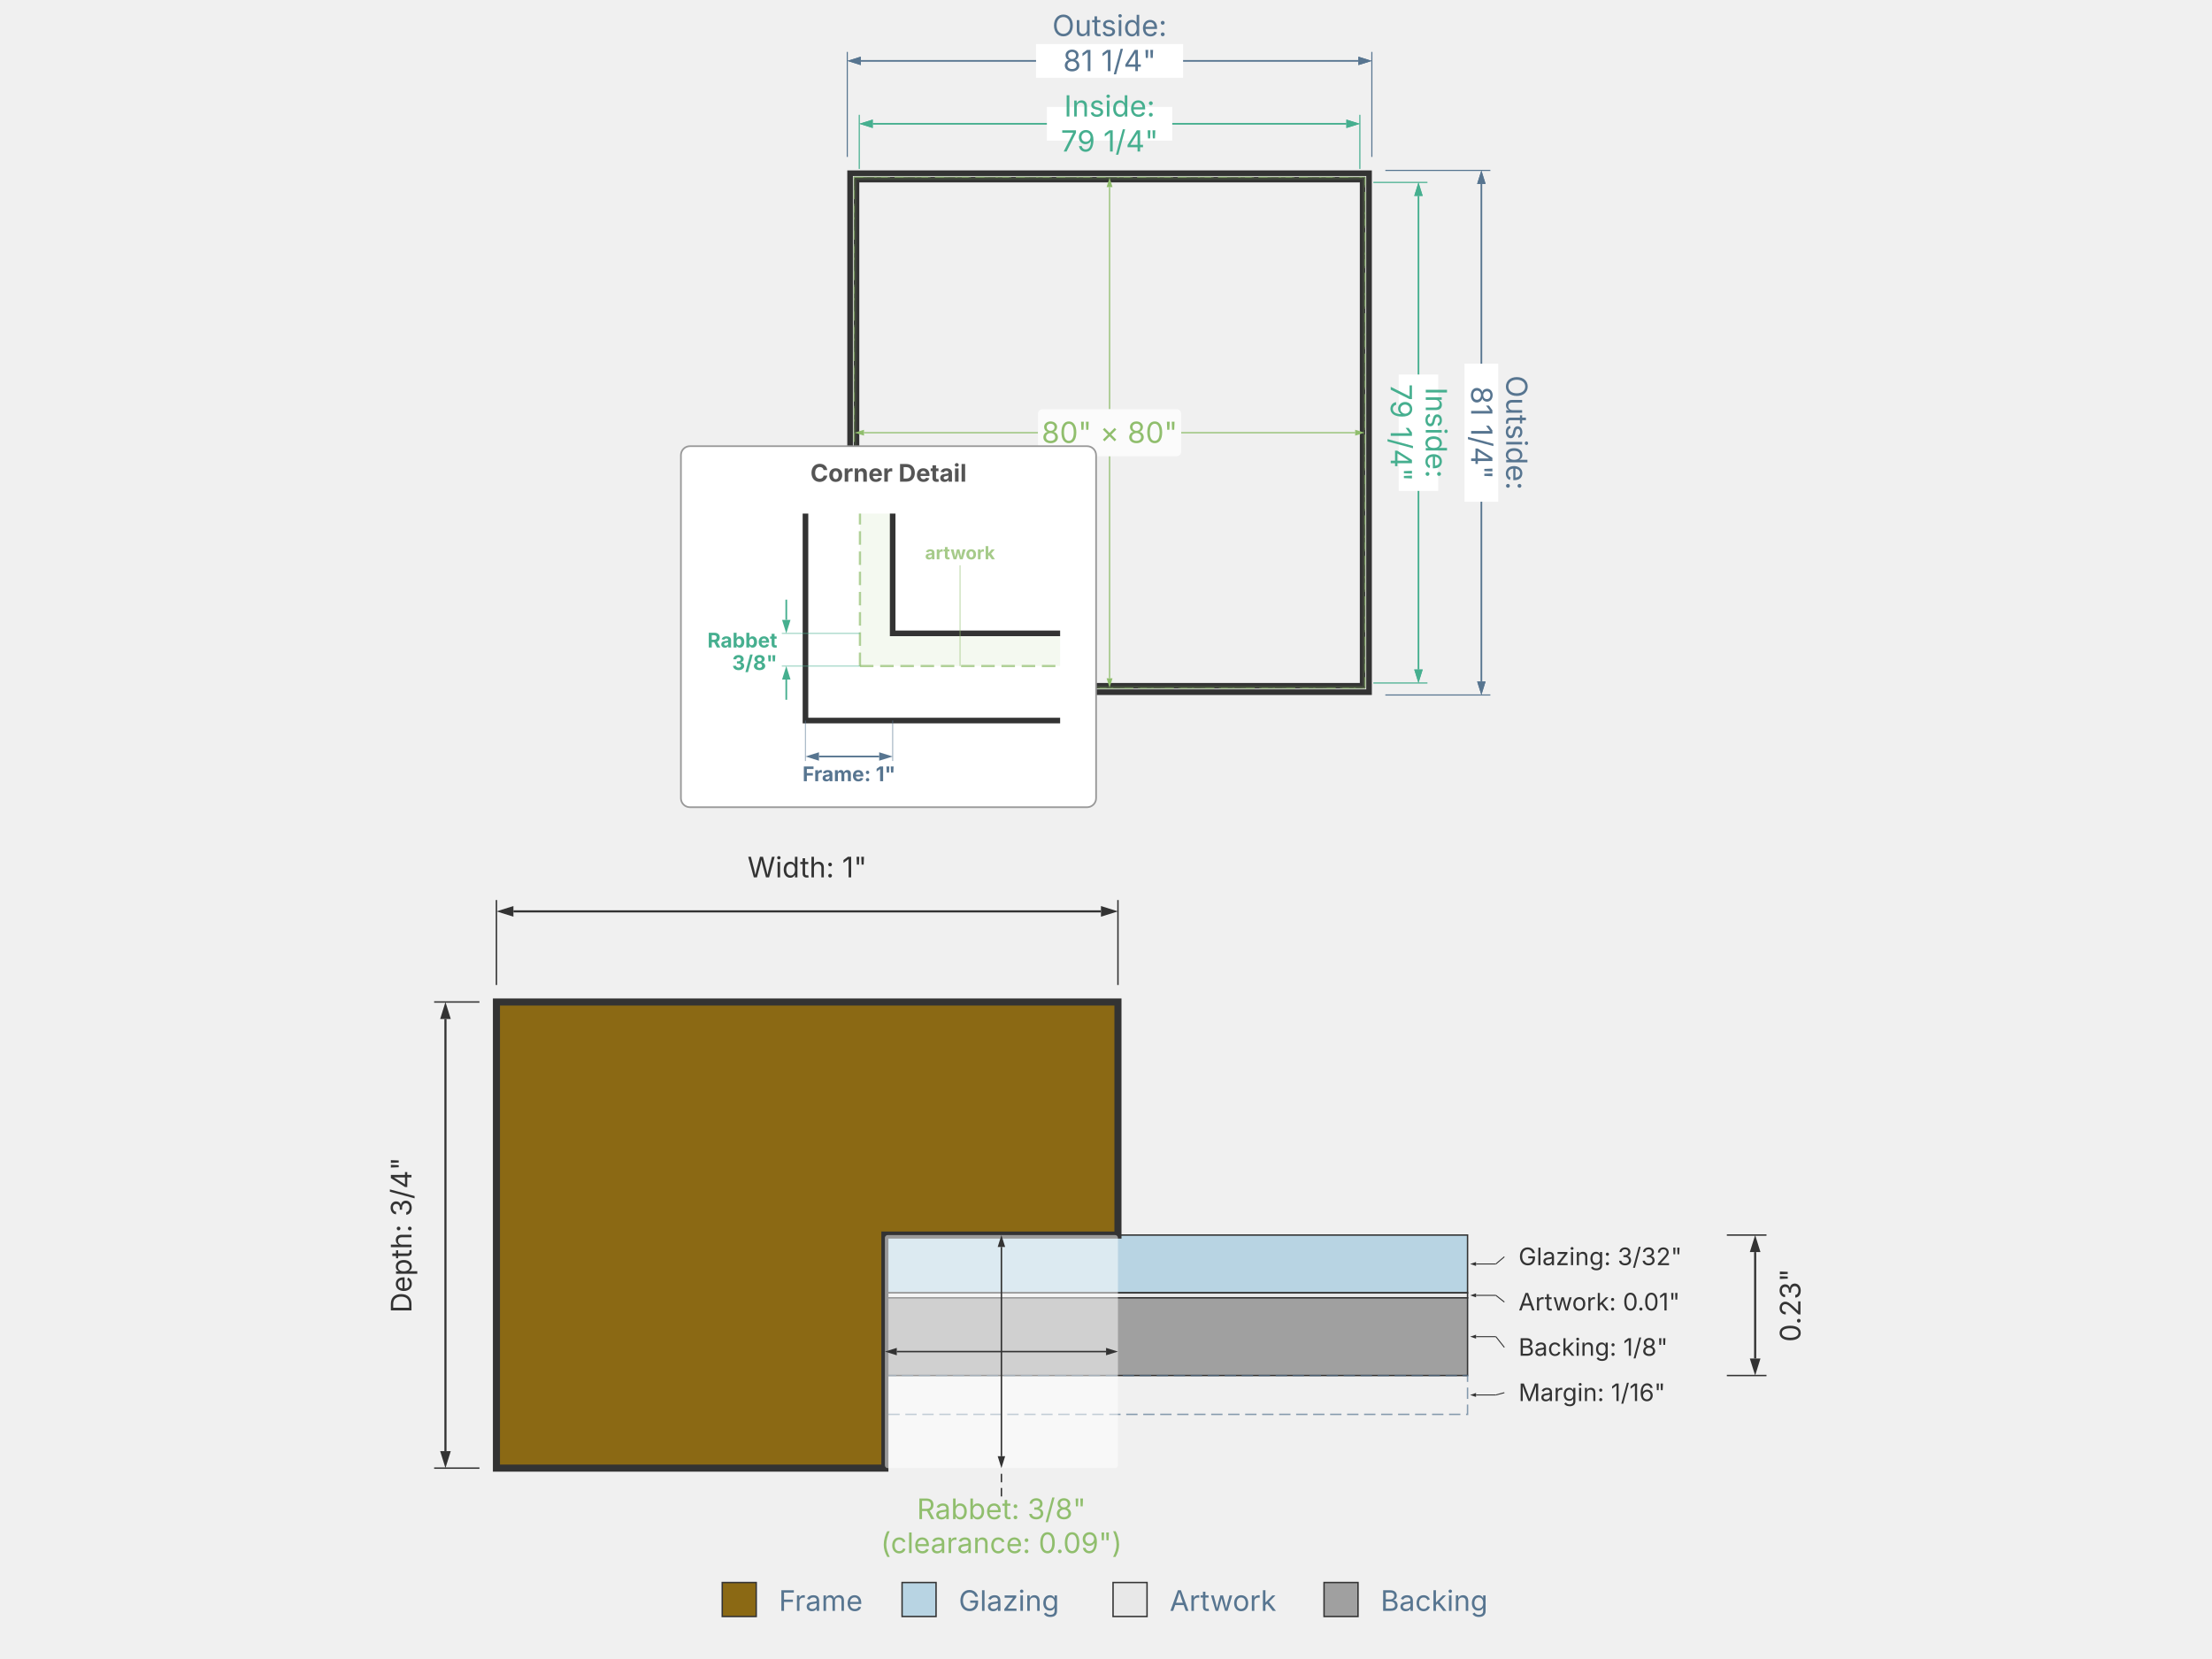
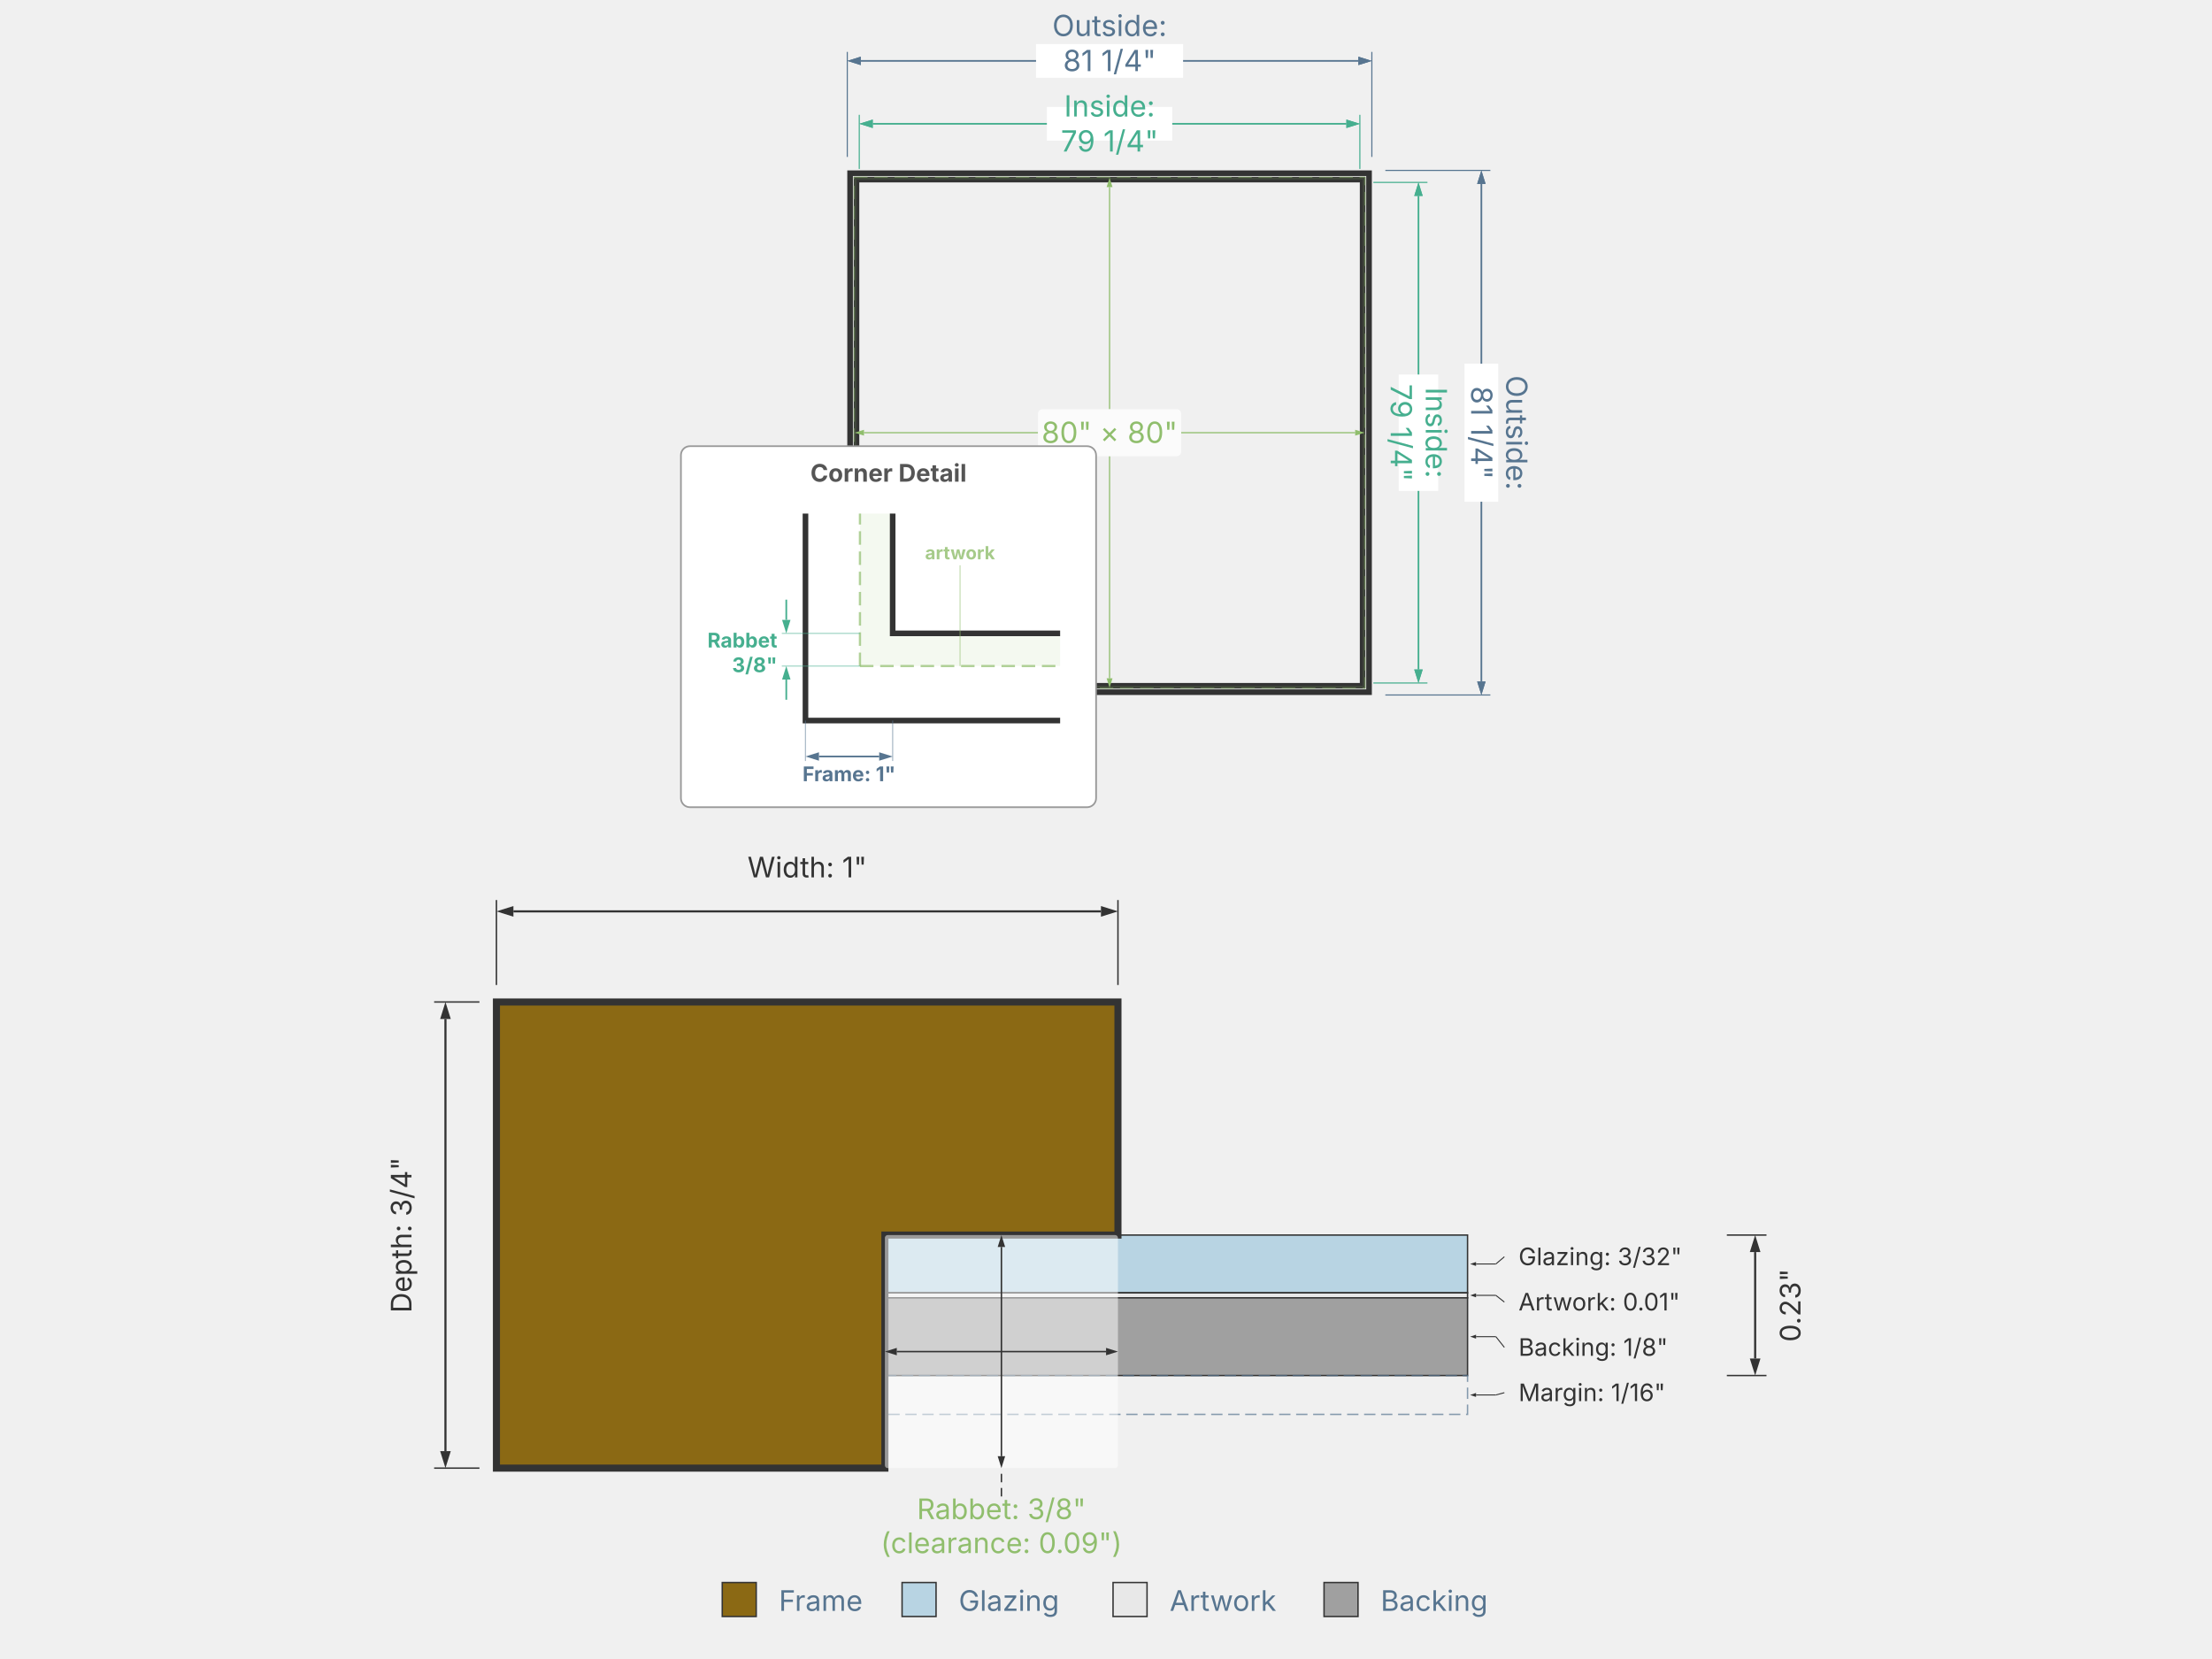
<svg xmlns="http://www.w3.org/2000/svg" viewBox="0 0 800.00 600.00">
  <g id="plan-view" transform="translate(76.29, 4.96) scale(0.8125)">
    <defs>
      <pattern id="hatch" patternUnits="userSpaceOnUse" width="4" height="4">
        <path d="M-1,1 l2,-2 M0,4 l4,-4 M3,5 l2,-2" stroke="#CCCCCC" stroke-width="0.5" />
      </pattern>
    </defs>
    <g id="geometry">
      <rect x="284.50" y="71.00" width="231.00" height="231.00" stroke="#333333" stroke-width="2.5" fill="none" />
      <rect x="287.34" y="73.84" width="225.31" height="225.31" stroke="#333333" stroke-width="2.5" fill="none" />
    </g>
    <g id="rabbet-overlap">
      <path d="M286.28,72.78 h227.45 v227.45 h-227.45 Z M287.34,73.84 v225.31 h225.31 v-225.31 Z" fill="#90be6d" fill-opacity="0.15" fill-rule="evenodd" stroke="none" />
-       <rect x="286.28" y="72.78" width="227.45" height="227.45" fill="none" stroke="#90be6d" stroke-width="0.40" stroke-dasharray="4,2" stroke-opacity="0.5" />
    </g>
    <g id="content-boundary">
      <rect x="286.28" y="72.78" width="227.45" height="227.45" stroke="#90be6d" stroke-width="0.5" stroke-dasharray="6,3" fill="none" opacity="0.5" />
    </g>
    <g id="dimensions">
      <g class="dimension">
        <line x1="288.59" y1="69.09" x2="288.59" y2="45.00" stroke="#46af8f" stroke-width="0.5" />
        <line x1="511.41" y1="69.09" x2="511.41" y2="45.00" stroke="#46af8f" stroke-width="0.5" />
        <polygon points="288.59,49.00 294.59,50.88 294.59,47.12" fill="#46af8f" data-arrow="true" />
        <line x1="294.59" y1="49.00" x2="505.41" y2="49.00" stroke="#46af8f" stroke-width="0.75" />
        <polygon points="511.41,49.00 505.41,47.12 505.41,50.88" fill="#46af8f" data-arrow="true" />
        <rect x="372.10" y="41.50" width="55.80" height="15.00" fill="#FFFFFF" stroke="none" />
        <polygon points="288.59,49.00 294.59,50.88 294.59,47.12" fill="#46af8f" data-arrow="true" />
        <polygon points="511.41,49.00 505.41,47.12 505.41,50.88" fill="#46af8f" data-arrow="true" />
      </g>
      <g class="dimension">
        <line x1="283.25" y1="63.75" x2="283.25" y2="17.00" stroke="#577590" stroke-width="0.5" />
        <line x1="516.75" y1="63.75" x2="516.75" y2="17.00" stroke="#577590" stroke-width="0.5" />
        <polygon points="283.25,21.00 289.25,22.88 289.25,19.12" fill="#577590" data-arrow="true" />
        <line x1="289.25" y1="21.00" x2="510.75" y2="21.00" stroke="#577590" stroke-width="0.75" />
        <polygon points="516.75,21.00 510.75,19.12 510.75,22.88" fill="#577590" data-arrow="true" />
        <rect x="367.28" y="13.50" width="65.44" height="15.00" fill="#FFFFFF" stroke="none" />
        <polygon points="283.25,21.00 289.25,22.88 289.25,19.12" fill="#577590" data-arrow="true" />
        <polygon points="516.75,21.00 510.75,19.12 510.75,22.88" fill="#577590" data-arrow="true" />
      </g>
      <g class="dimension">
        <line x1="517.41" y1="75.09" x2="541.50" y2="75.09" stroke="#46af8f" stroke-width="0.5" />
        <line x1="517.41" y1="297.91" x2="541.50" y2="297.91" stroke="#46af8f" stroke-width="0.5" />
        <polygon points="537.50,75.09 535.62,81.09 539.38,81.09" fill="#46af8f" data-arrow="true" />
        <line x1="537.50" y1="81.09" x2="537.50" y2="291.91" stroke="#46af8f" stroke-width="0.75" />
        <polygon points="537.50,297.91 539.38,291.91 535.62,291.91" fill="#46af8f" data-arrow="true" />
        <rect x="528.70" y="160.60" width="17.60" height="51.80" fill="#FFFFFF" stroke="none" />
        <polygon points="537.50,75.09 535.62,81.09 539.38,81.09" fill="#46af8f" data-arrow="true" />
        <polygon points="537.50,297.91 539.38,291.91 535.62,291.91" fill="#46af8f" data-arrow="true" />
      </g>
      <g class="dimension">
        <line x1="522.75" y1="69.75" x2="569.50" y2="69.75" stroke="#577590" stroke-width="0.5" />
        <line x1="522.75" y1="303.25" x2="569.50" y2="303.25" stroke="#577590" stroke-width="0.5" />
        <polygon points="565.50,69.75 563.62,75.75 567.38,75.75" fill="#577590" data-arrow="true" />
        <line x1="565.50" y1="75.75" x2="565.50" y2="297.25" stroke="#577590" stroke-width="0.75" />
        <polygon points="565.50,303.25 567.38,297.25 563.62,297.25" fill="#577590" data-arrow="true" />
        <rect x="558.00" y="155.78" width="15.00" height="61.44" fill="#FFFFFF" stroke="none" />
        <polygon points="565.50,69.75 563.62,75.75 567.38,75.75" fill="#577590" data-arrow="true" />
        <polygon points="565.50,303.25 567.38,297.25 563.62,297.25" fill="#577590" data-arrow="true" />
      </g>
      <text transform="translate(400.00, 45.75)" fill="#46af8f" font-family="Inter, system-ui, -apple-system, sans-serif" font-size="13px" text-anchor="middle">Inside:</text>
      <text transform="translate(400.00, 61.35)" fill="#46af8f" font-family="Inter, system-ui, -apple-system, sans-serif" font-size="13px" text-anchor="middle">79 1/4"</text>
      <text transform="translate(400.00, 9.95)" fill="#577590" font-family="Inter, system-ui, -apple-system, sans-serif" font-size="13px" text-anchor="middle">Outside:</text>
      <text transform="translate(400.00, 25.55)" fill="#577590" font-family="Inter, system-ui, -apple-system, sans-serif" font-size="13px" text-anchor="middle">81 1/4"</text>
      <text transform="rotate(90 545.30 186.50)" x="545.30" y="191.05" fill="#46af8f" font-family="Inter, system-ui, -apple-system, sans-serif" font-size="13px" text-anchor="middle">Inside:</text>
      <text transform="rotate(90 529.70 186.50)" x="529.70" y="191.05" fill="#46af8f" font-family="Inter, system-ui, -apple-system, sans-serif" font-size="13px" text-anchor="middle">79 1/4"</text>
      <text transform="rotate(90 581.10 186.50)" x="581.10" y="191.05" fill="#577590" font-family="Inter, system-ui, -apple-system, sans-serif" font-size="13px" text-anchor="middle">Outside:</text>
      <text transform="rotate(90 565.50 186.50)" x="565.50" y="191.05" fill="#577590" font-family="Inter, system-ui, -apple-system, sans-serif" font-size="13px" text-anchor="middle">81 1/4"</text>
    </g>
    <g id="artwork-indicator">
      <polygon points="286.48,186.50 290.68,187.81 290.68,185.19" fill="#90be6d" data-arrow="true" />
      <line x1="290.68" y1="186.50" x2="368.14" y2="186.50" stroke="#90be6d" stroke-width="0.525" />
      <line x1="431.86" y1="186.50" x2="509.32" y2="186.50" stroke="#90be6d" stroke-width="0.525" />
      <polygon points="513.52,186.50 509.32,185.19 509.32,187.81" fill="#90be6d" data-arrow="true" />
      <polygon points="400.00,72.98 398.69,77.18 401.31,77.18" fill="#90be6d" data-arrow="true" />
      <line x1="400.00" y1="77.18" x2="400.00" y2="176.05" stroke="#90be6d" stroke-width="0.525" />
      <line x1="400.00" y1="196.95" x2="400.00" y2="295.82" stroke="#90be6d" stroke-width="0.525" />
      <polygon points="400.00,300.02 401.31,295.82 398.69,295.82" fill="#90be6d" data-arrow="true" />
      <rect x="368.14" y="176.05" width="63.72" height="20.90" fill="#FFFFFF" fill-opacity="0.75" stroke="none" rx="2" />
      <text transform="translate(400.00, 191.05)" fill="#90be6d" font-family="Inter, system-ui, -apple-system, sans-serif" font-size="13.00px" text-anchor="middle">80" × 80"</text>
    </g>
    <g id="corner-detail">
      <defs>
        <clipPath id="corner-detail-clip">
          <rect x="213.20" y="216.50" width="176.80" height="132.70" />
        </clipPath>
      </defs>
      <rect x="209.20" y="192.50" width="184.80" height="160.70" fill="#FFFFFF" stroke="#999" stroke-width="0.75" rx="4" />
      <text transform="translate(301.60, 208.30)" fill="#555" font-family="Inter, system-ui, -apple-system, sans-serif" font-size="10.8" font-weight="bold" text-anchor="middle">Corner Detail</text>
      <g clip-path="url(#corner-detail-clip)">
        <path d="M288.89,222.50 V290.37 H378.00 V275.82 H303.45 V222.50 H288.89 Z" fill="#90be6d" fill-opacity="0.10" stroke="none" />
        <line x1="288.89" y1="290.37" x2="378.00" y2="290.37" stroke="#90be6d" stroke-width="1" stroke-dasharray="6,3" opacity="0.7" />
        <line x1="288.89" y1="290.37" x2="288.89" y2="222.50" stroke="#90be6d" stroke-width="1" stroke-dasharray="6,3" opacity="0.7" />
        <polyline points="264.64,222.50 264.64,314.63 378.00,314.63" fill="none" stroke="#333333" stroke-width="2.5" stroke-linejoin="miter" />
        <polyline points="303.45,222.50 303.45,275.82 378.00,275.82" fill="none" stroke="#333333" stroke-width="2.5" stroke-linejoin="miter" />
      </g>
      <defs>
        <clipPath id="corner-detail-annot-clip">
          <rect x="211.20" y="194.50" width="180.80" height="156.70" />
        </clipPath>
      </defs>
      <g clip-path="url(#corner-detail-annot-clip)">
        <line x1="264.64" y1="314.63" x2="264.64" y2="332.63" stroke="#577590" stroke-width="0.5" opacity="0.5" />
        <line x1="303.45" y1="314.63" x2="303.45" y2="332.63" stroke="#577590" stroke-width="0.5" opacity="0.5" />
        <polygon points="264.64,330.63 270.64,332.50 270.64,328.75" fill="#577590" data-arrow="true" />
        <line x1="270.64" y1="330.63" x2="297.45" y2="330.63" stroke="#577590" stroke-width="0.75" />
        <polygon points="303.45,330.63 297.45,328.75 297.45,332.50" fill="#577590" data-arrow="true" />
        <text transform="translate(284.04, 341.63)" font-family="Inter, system-ui, -apple-system, sans-serif" font-size="9.0px" fill="#577590" font-weight="bold" text-anchor="middle">Frame: 1"</text>
        <line x1="288.89" y1="275.82" x2="254.10" y2="275.82" stroke="#46af8f" stroke-width="0.5" opacity="0.5" />
        <line x1="288.89" y1="290.37" x2="254.10" y2="290.37" stroke="#46af8f" stroke-width="0.5" opacity="0.5" />
        <line x1="256.10" y1="260.82" x2="256.10" y2="269.82" stroke="#46af8f" stroke-width="0.75" />
        <polygon points="256.10,275.82 257.98,269.82 254.23,269.82" fill="#46af8f" data-arrow="true" />
        <line x1="256.10" y1="305.37" x2="256.10" y2="296.37" stroke="#46af8f" stroke-width="0.75" />
        <polygon points="256.10,290.37 254.23,296.37 257.98,296.37" fill="#46af8f" data-arrow="true" />
-         <text transform="translate(252.10, 282.10)" fill="#46af8f" font-family="Inter, system-ui, -apple-system, sans-serif" font-size="9.0" text-anchor="end" font-weight="bold">Rabbet</text>
-         <text transform="translate(252.10, 292.10)" fill="#46af8f" font-family="Inter, system-ui, -apple-system, sans-serif" font-size="9.0" text-anchor="end" font-weight="bold">3/8"</text>
+         <text transform="translate(252.10, 282.10)" font-family="Inter, system-ui, -apple-system, sans-serif" font-size="9.0px" fill="#46af8f" text-anchor="end" font-weight="bold">Rabbet</text>
+         <text transform="translate(252.10, 293.10)" font-family="Inter, system-ui, -apple-system, sans-serif" font-size="9.0px" fill="#46af8f" text-anchor="end" font-weight="bold">3/8"</text>
        <line x1="333.45" y1="290.37" x2="333.45" y2="244.08" stroke="#90be6d" stroke-width="0.5" opacity="0.5" />
        <rect x="314.80" y="235.79" width="37.29" height="9.72" fill="#FFFFFF" stroke="none" rx="1" />
        <text transform="translate(333.45, 242.86)" fill="#90be6d" font-family="Inter, system-ui, -apple-system, sans-serif" font-size="8.1" text-anchor="middle" font-weight="bold" opacity="0.8">artwork</text>
      </g>
    </g>
  </g>
  <g id="section-view" transform="translate(-9.69, 310.15) scale(1.0242)">
    <defs>
      <pattern id="hatch" patternUnits="userSpaceOnUse" width="4" height="4">
        <path d="M-1,1 l2,-2 M0,4 l4,-4 M3,5 l2,-2" stroke="#CCCCCC" stroke-width="0.5" />
      </pattern>
    </defs>
    <g id="section-content" transform="translate(2.50, 0)">
      <g id="section-geometry">
        <rect x="319.43" y="133.30" width="205.75" height="20.41" stroke="#333333" stroke-width="0.5" fill="#B8D4E3" />
        <rect x="319.43" y="153.71" width="205.75" height="1.76" stroke="#333333" stroke-width="0.5" fill="#E8E8E8" />
        <rect x="319.43" y="155.47" width="205.75" height="27.43" stroke="#333333" stroke-width="0.5" fill="#A0A0A0" />
        <rect x="319.43" y="182.90" width="205.75" height="13.72" stroke="#577590" stroke-width="0.5" stroke-dasharray="4,2" fill="none" opacity="0.7" />
        <polygon points="182.26,51.00 401.73,51.00 401.73,133.30 319.43,133.30 319.43,215.60 182.26,215.60" stroke="#333333" stroke-width="2.5" fill="#8B6914" />
      </g>
      <g id="section-dimensions">
        <line x1="176.26" y1="51.00" x2="160.26" y2="51.00" stroke="#333333" stroke-width="0.5" />
        <line x1="176.26" y1="215.60" x2="160.26" y2="215.60" stroke="#333333" stroke-width="0.5" />
        <polygon points="164.26,51.00 162.39,57.00 166.14,57.00" fill="#333333" data-arrow="true" />
        <line x1="164.26" y1="57.00" x2="164.26" y2="209.60" stroke="#333333" stroke-width="0.75" />
        <polygon points="164.26,215.60 166.14,209.60 162.39,209.60" fill="#333333" data-arrow="true" />
        <text x="152.26" y="133.30" fill="#333333" font-family="Inter, system-ui, -apple-system, sans-serif" font-size="10px" text-anchor="middle" transform="rotate(-90 152.26 133.30)">Depth: 3/4"</text>
        <line x1="182.26" y1="45.00" x2="182.26" y2="15.00" stroke="#333333" stroke-width="0.5" />
        <line x1="401.73" y1="45.00" x2="401.73" y2="15.00" stroke="#333333" stroke-width="0.5" />
        <polygon points="182.26,19.00 188.26,20.88 188.26,17.12" fill="#333333" data-arrow="true" />
        <line x1="188.26" y1="19.00" x2="395.73" y2="19.00" stroke="#333333" stroke-width="0.75" />
        <polygon points="401.73,19.00 395.73,17.12 395.73,20.88" fill="#333333" data-arrow="true" />
        <text transform="translate(291.99, 7.00)" fill="#333333" font-family="Inter, system-ui, -apple-system, sans-serif" font-size="10px" text-anchor="middle">Width: 1"</text>
        <rect x="319.43" y="133.30" width="82.30" height="82.30" fill="#FFFFFF" fill-opacity="0.5" stroke="none" rx="1" />
        <polygon points="319.43,174.45 323.63,175.76 323.63,173.14" fill="#333333" data-arrow="true" />
        <line x1="323.63" y1="174.45" x2="397.53" y2="174.45" stroke="#333333" stroke-width="0.525" />
        <polygon points="401.73,174.45 397.53,173.14 397.53,175.76" fill="#333333" data-arrow="true" />
        <polygon points="360.58,133.30 359.27,137.50 361.89,137.50" fill="#333333" data-arrow="true" />
        <line x1="360.58" y1="137.50" x2="360.58" y2="211.40" stroke="#333333" stroke-width="0.525" />
        <polygon points="360.58,215.60 361.89,211.40 359.27,211.40" fill="#333333" data-arrow="true" />
        <polygon points="526.08,143.51 528.18,144.21 528.18,142.81" fill="#333333" data-arrow="true" />
        <line x1="528.18" y1="143.51" x2="535.18" y2="143.51" stroke="#333333" stroke-width="0.35" />
        <line x1="535.18" y1="143.51" x2="538.18" y2="140.96" stroke="#333333" stroke-width="0.35" />
-         <text transform="translate(543.18, 143.92)" fill="#333333" font-family="Inter, system-ui, -apple-system, sans-serif" font-size="8.5px">Glazing: 3/32"</text>
+         <text transform="translate(543.18, 143.93)" fill="#333333" font-family="Inter, system-ui, -apple-system, sans-serif" font-size="8.5px">Glazing: 3/32"</text>
        <polygon points="526.08,154.59 528.18,155.29 528.18,153.89" fill="#333333" data-arrow="true" />
        <line x1="528.18" y1="154.59" x2="535.18" y2="154.59" stroke="#333333" stroke-width="0.35" />
        <line x1="535.18" y1="154.59" x2="538.18" y2="156.96" stroke="#333333" stroke-width="0.35" />
-         <text transform="translate(543.18, 159.92)" fill="#333333" font-family="Inter, system-ui, -apple-system, sans-serif" font-size="8.5px">Artwork: 0.01"</text>
+         <text transform="translate(543.18, 159.93)" fill="#333333" font-family="Inter, system-ui, -apple-system, sans-serif" font-size="8.5px">Artwork: 0.01"</text>
        <polygon points="526.08,169.18 528.18,169.88 528.18,168.48" fill="#333333" data-arrow="true" />
        <line x1="528.18" y1="169.18" x2="535.18" y2="169.18" stroke="#333333" stroke-width="0.35" />
        <line x1="535.18" y1="169.18" x2="538.18" y2="172.96" stroke="#333333" stroke-width="0.35" />
-         <text transform="translate(543.18, 175.92)" fill="#333333" font-family="Inter, system-ui, -apple-system, sans-serif" font-size="8.5px">Backing: 1/8"</text>
+         <text transform="translate(543.18, 175.93)" fill="#333333" font-family="Inter, system-ui, -apple-system, sans-serif" font-size="8.5px">Backing: 1/8"</text>
        <polygon points="526.08,189.76 528.18,190.46 528.18,189.06" fill="#333333" data-arrow="true" />
        <line x1="528.18" y1="189.76" x2="535.18" y2="189.76" stroke="#333333" stroke-width="0.35" />
        <line x1="535.18" y1="189.76" x2="538.18" y2="188.96" stroke="#333333" stroke-width="0.35" />
-         <text transform="translate(543.18, 191.92)" fill="#333333" font-family="Inter, system-ui, -apple-system, sans-serif" font-size="8.5px">Margin: 1/16"</text>
+         <text transform="translate(543.18, 191.93)" fill="#333333" font-family="Inter, system-ui, -apple-system, sans-serif" font-size="8.5px">Margin: 1/16"</text>
        <line x1="616.74" y1="133.30" x2="630.74" y2="133.30" stroke="#333333" stroke-width="0.5" />
        <line x1="616.74" y1="182.90" x2="630.74" y2="182.90" stroke="#333333" stroke-width="0.5" />
        <polygon points="626.74,133.30 624.86,139.30 628.61,139.30" fill="#333333" data-arrow="true" />
        <line x1="626.74" y1="139.30" x2="626.74" y2="176.90" stroke="#333333" stroke-width="0.75" />
        <polygon points="626.74,182.90 628.61,176.90 624.86,176.90" fill="#333333" data-arrow="true" />
        <text x="642.74" y="158.10" fill="#333333" font-family="Inter, system-ui, -apple-system, sans-serif" font-size="10px" text-anchor="middle" transform="rotate(-90 642.74 158.10)">0.23"</text>
        <line x1="360.58" y1="217.60" x2="360.58" y2="227.60" stroke="#333333" stroke-width="0.5" stroke-dasharray="3,2" />
        <text transform="translate(360.58, 233.60)" fill="#90be6d" font-family="Inter, system-ui, -apple-system, sans-serif" font-size="10px" text-anchor="middle">Rabbet: 3/8"</text>
        <text transform="translate(360.58, 245.60)" fill="#90be6d" font-family="Inter, system-ui, -apple-system, sans-serif" font-size="10px" text-anchor="middle">(clearance: 0.09")</text>
      </g>
    </g>
    <g id="legend">
      <rect x="264.50" y="256.00" width="12" height="12" fill="#8B6914" stroke="#333333" stroke-width="0.5" />
      <text transform="translate(284.50, 266.00)" fill="#577590" font-family="Inter, system-ui, -apple-system, sans-serif" font-size="10px">Frame</text>
      <rect x="328.00" y="256.00" width="12" height="12" fill="#B8D4E3" stroke="#333333" stroke-width="0.5" />
      <text transform="translate(348.00, 266.00)" fill="#577590" font-family="Inter, system-ui, -apple-system, sans-serif" font-size="10px">Glazing</text>
      <rect x="402.50" y="256.00" width="12" height="12" fill="#E8E8E8" stroke="#333333" stroke-width="0.5" />
      <text transform="translate(422.50, 266.00)" fill="#577590" font-family="Inter, system-ui, -apple-system, sans-serif" font-size="10px">Artwork</text>
      <rect x="477.00" y="256.00" width="12" height="12" fill="#A0A0A0" stroke="#333333" stroke-width="0.5" />
      <text transform="translate(497.00, 266.00)" fill="#577590" font-family="Inter, system-ui, -apple-system, sans-serif" font-size="10px">Backing</text>
    </g>
  </g>
</svg>
